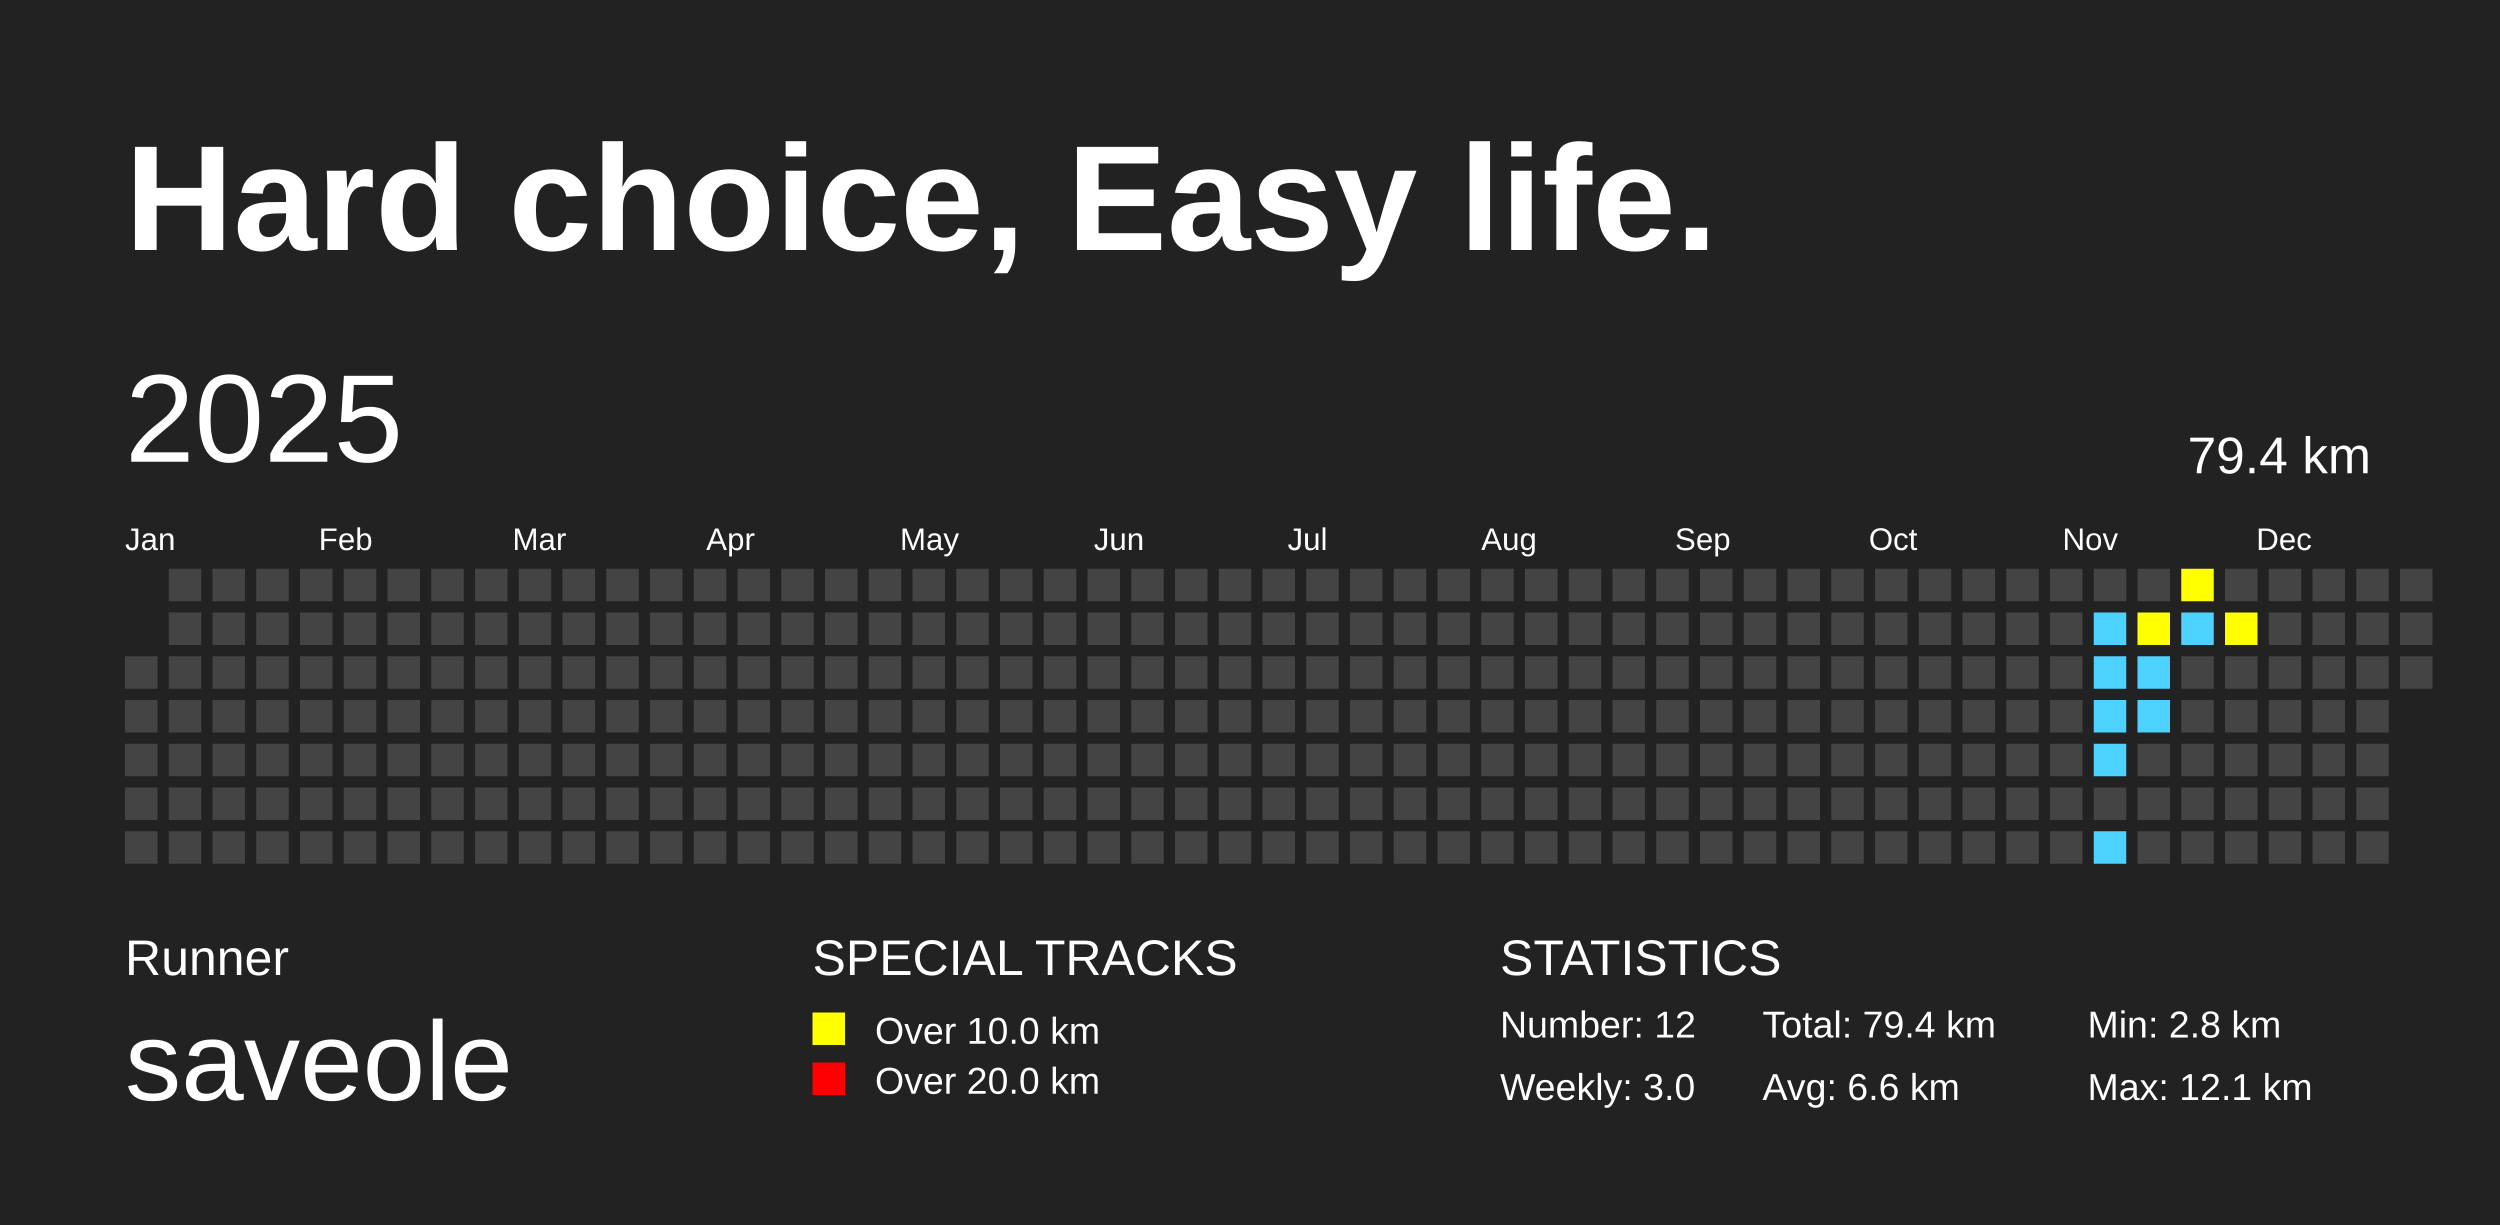
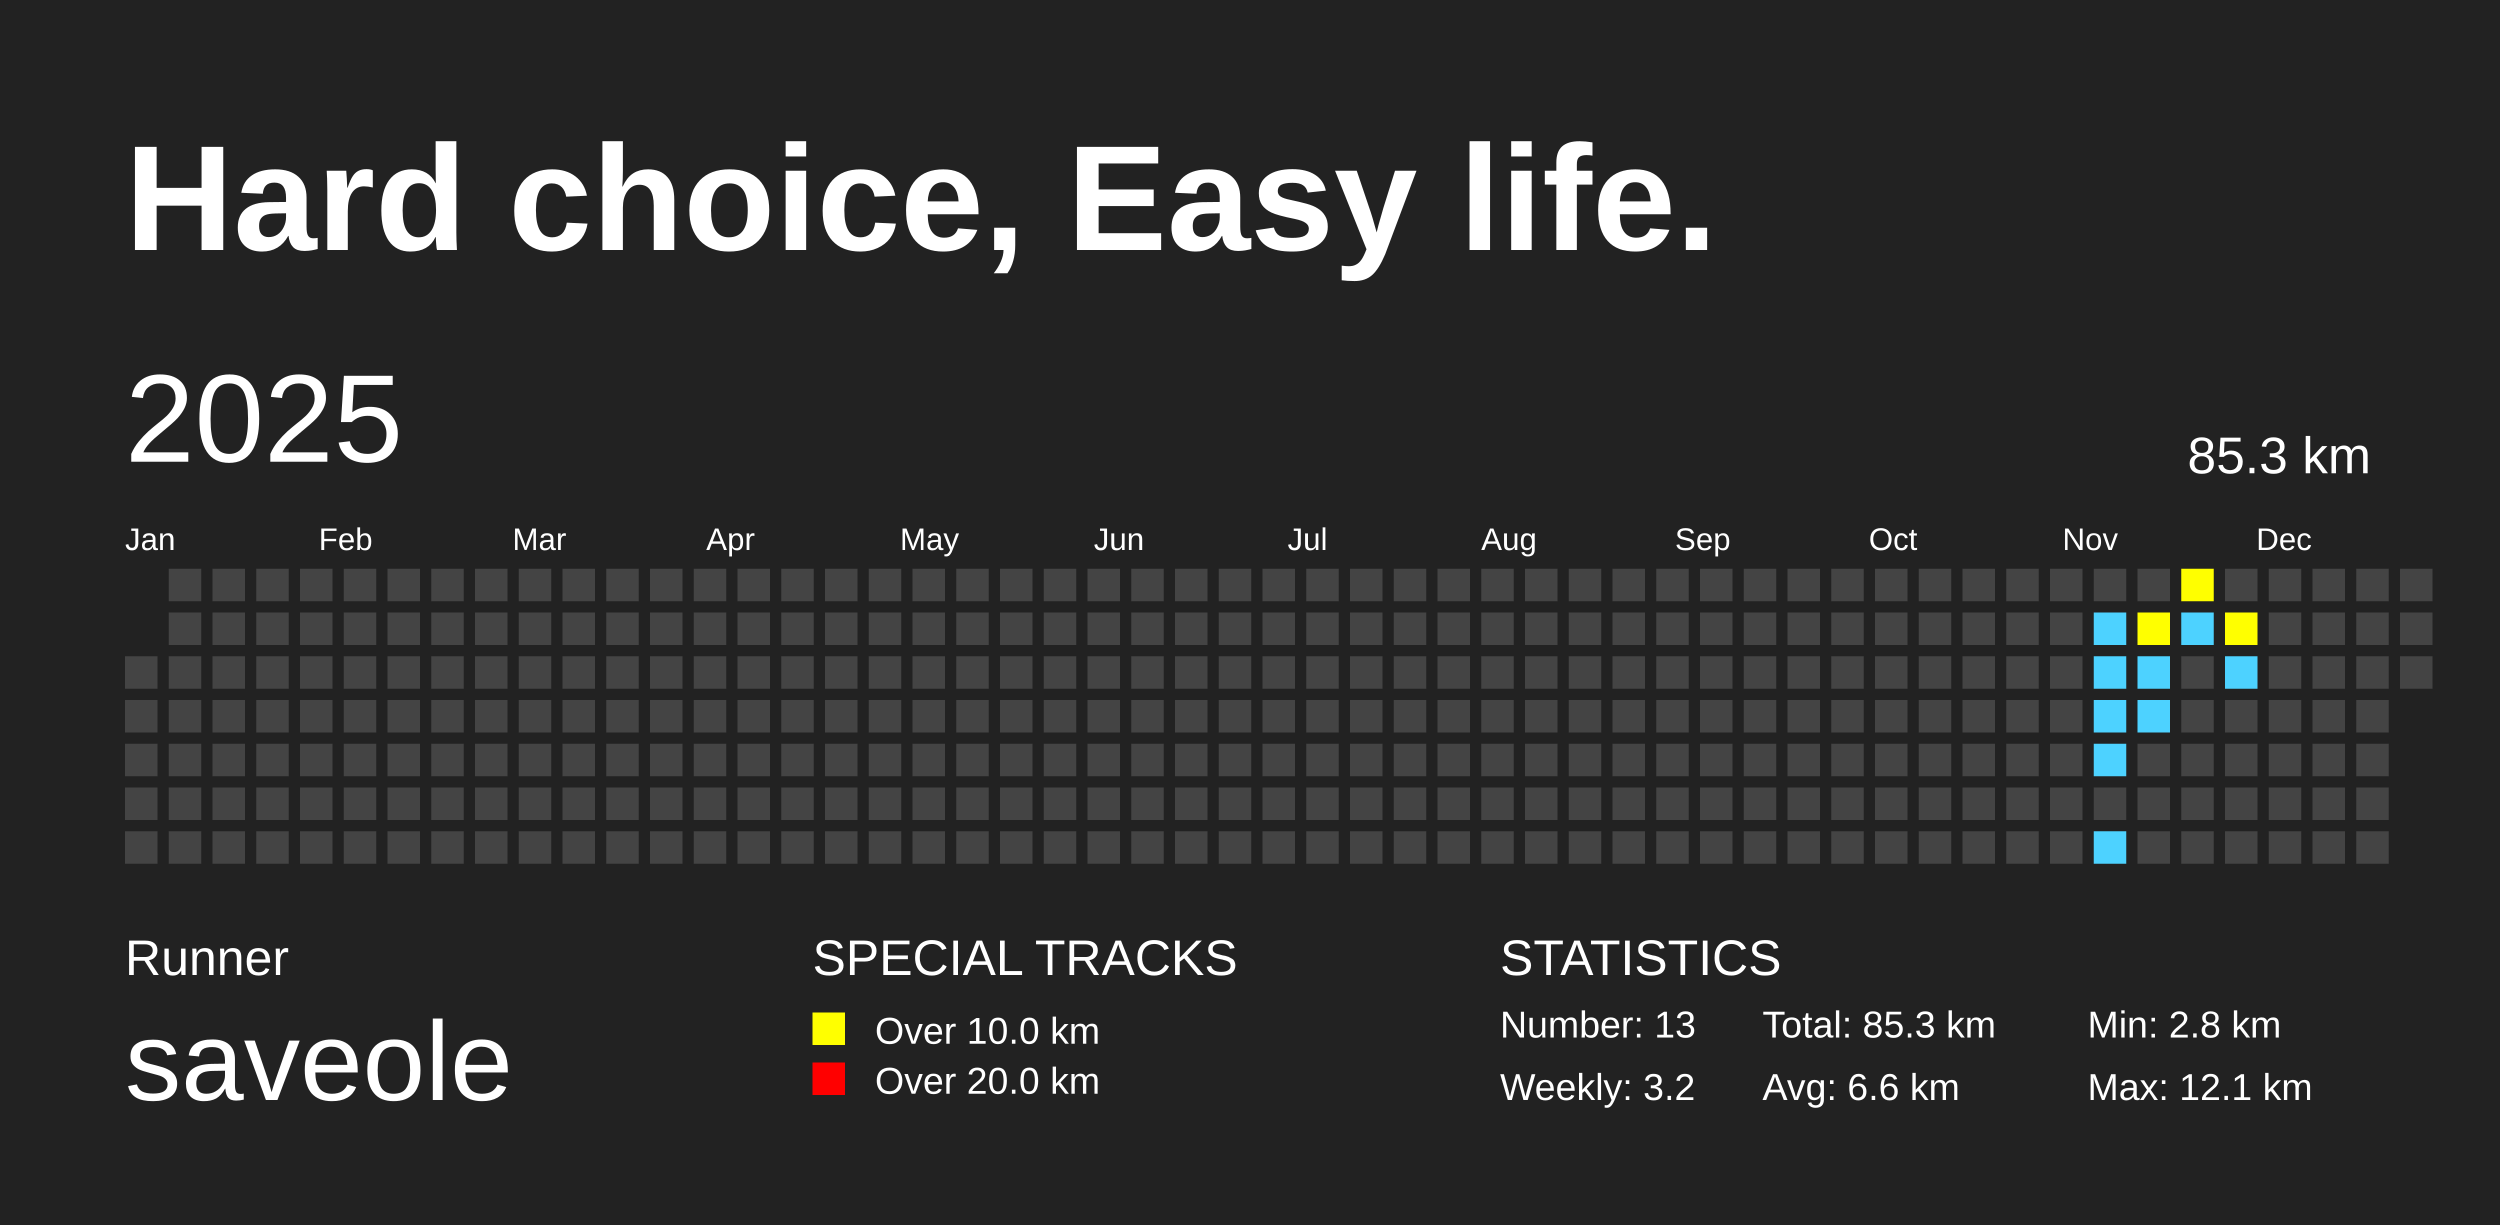
<svg xmlns="http://www.w3.org/2000/svg" baseProfile="full" height="98mm" version="1.1" viewBox="0,0,200,98" width="200mm">
  <defs />
  <rect fill="#222222" height="98" width="200" x="0" y="0" />
  <text fill="#FFFFFF" style="font-size:12px; font-family:Arial; font-weight:bold;" x="10" y="20">Hard choice, Easy life.</text>
  <text fill="#FFFFFF" style="font-size:4px; font-family:Arial" x="10" y="78">Runner</text>
  <text fill="#FFFFFF" style="font-size:9px; font-family:Arial" x="10" y="88">saveole</text>
  <text fill="#FFFFFF" style="font-size:4px; font-family:Arial" x="65" y="78">SPECIAL TRACKS</text>
  <rect fill="yellow" height="2.6" width="2.6" x="65" y="81" />
  <text fill="#FFFFFF" style="font-size:3px; font-family:Arial" x="70" y="83.5">Over 10.0 km</text>
  <rect fill="red" height="2.6" width="2.6" x="65" y="85" />
  <text fill="#FFFFFF" style="font-size:3px; font-family:Arial" x="70" y="87.5">Over 20.0 km</text>
  <text fill="#FFFFFF" style="font-size:4px; font-family:Arial" x="120" y="78">STATISTICS</text>
-   <text fill="#FFFFFF" style="font-size:3px; font-family:Arial" x="120" y="83">Number: 12</text>
-   <text fill="#FFFFFF" style="font-size:3px; font-family:Arial" x="120" y="88">Weekly: 3.0</text>
-   <text fill="#FFFFFF" style="font-size:3px; font-family:Arial" x="141" y="83">Total: 79.4 km</text>
+   <text fill="#FFFFFF" style="font-size:3px; font-family:Arial" x="120" y="83">Number: 13</text>
+   <text fill="#FFFFFF" style="font-size:3px; font-family:Arial" x="120" y="88">Weekly: 3.2</text>
+   <text fill="#FFFFFF" style="font-size:3px; font-family:Arial" x="141" y="83">Total: 85.3 km</text>
  <text fill="#FFFFFF" style="font-size:3px; font-family:Arial" x="141" y="88">Avg: 6.6 km</text>
  <text fill="#FFFFFF" style="font-size:3px; font-family:Arial" x="167" y="83">Min: 2.8 km</text>
  <text fill="#FFFFFF" style="font-size:3px; font-family:Arial" x="167" y="88">Max: 12.1 km</text>
  <text dominant-baseline="hanging" fill="#FFFFFF" style="font-size:10.0px; font-family:Arial;" x="10" y="30">2025</text>
-   <text dominant-baseline="hanging" fill="#FFFFFF" style="font-size:4.125px; font-family:Arial;" x="175" y="35">79.4 km</text>
+   <text dominant-baseline="hanging" fill="#FFFFFF" style="font-size:4.125px; font-family:Arial;" x="175" y="35">85.3 km</text>
  <text fill="#FFFFFF" style="font-size:2.5px; font-family:Arial" x="10.0" y="44">Jan</text>
  <text fill="#FFFFFF" style="font-size:2.5px; font-family:Arial" x="25.5" y="44">Feb</text>
  <text fill="#FFFFFF" style="font-size:2.5px; font-family:Arial" x="41.0" y="44">Mar</text>
  <text fill="#FFFFFF" style="font-size:2.5px; font-family:Arial" x="56.5" y="44">Apr</text>
  <text fill="#FFFFFF" style="font-size:2.5px; font-family:Arial" x="72.0" y="44">May</text>
  <text fill="#FFFFFF" style="font-size:2.5px; font-family:Arial" x="87.5" y="44">Jun</text>
  <text fill="#FFFFFF" style="font-size:2.5px; font-family:Arial" x="103.0" y="44">Jul</text>
  <text fill="#FFFFFF" style="font-size:2.5px; font-family:Arial" x="118.5" y="44">Aug</text>
  <text fill="#FFFFFF" style="font-size:2.5px; font-family:Arial" x="134.0" y="44">Sep</text>
  <text fill="#FFFFFF" style="font-size:2.5px; font-family:Arial" x="149.5" y="44">Oct</text>
  <text fill="#FFFFFF" style="font-size:2.5px; font-family:Arial" x="165.0" y="44">Nov</text>
  <text fill="#FFFFFF" style="font-size:2.5px; font-family:Arial" x="180.5" y="44">Dec</text>
  <rect fill="#444444" height="2.6" width="2.6" x="10.0" y="52.5" />
  <rect fill="#444444" height="2.6" width="2.6" x="10.0" y="56.0" />
  <rect fill="#444444" height="2.6" width="2.6" x="10.0" y="59.5" />
  <rect fill="#444444" height="2.6" width="2.6" x="10.0" y="63.0" />
  <rect fill="#444444" height="2.6" width="2.6" x="10.0" y="66.5" />
  <rect fill="#444444" height="2.6" width="2.6" x="13.5" y="45.5" />
  <rect fill="#444444" height="2.6" width="2.6" x="13.5" y="49.0" />
  <rect fill="#444444" height="2.6" width="2.6" x="13.5" y="52.5" />
  <rect fill="#444444" height="2.6" width="2.6" x="13.5" y="56.0" />
  <rect fill="#444444" height="2.6" width="2.6" x="13.5" y="59.5" />
  <rect fill="#444444" height="2.6" width="2.6" x="13.5" y="63.0" />
  <rect fill="#444444" height="2.6" width="2.6" x="13.5" y="66.5" />
  <rect fill="#444444" height="2.6" width="2.6" x="17.0" y="45.5" />
  <rect fill="#444444" height="2.6" width="2.6" x="17.0" y="49.0" />
  <rect fill="#444444" height="2.6" width="2.6" x="17.0" y="52.5" />
  <rect fill="#444444" height="2.6" width="2.6" x="17.0" y="56.0" />
  <rect fill="#444444" height="2.6" width="2.6" x="17.0" y="59.5" />
  <rect fill="#444444" height="2.6" width="2.6" x="17.0" y="63.0" />
  <rect fill="#444444" height="2.6" width="2.6" x="17.0" y="66.5" />
  <rect fill="#444444" height="2.6" width="2.6" x="20.5" y="45.5" />
  <rect fill="#444444" height="2.6" width="2.6" x="20.5" y="49.0" />
  <rect fill="#444444" height="2.6" width="2.6" x="20.5" y="52.5" />
  <rect fill="#444444" height="2.6" width="2.6" x="20.5" y="56.0" />
  <rect fill="#444444" height="2.6" width="2.6" x="20.5" y="59.5" />
  <rect fill="#444444" height="2.6" width="2.6" x="20.5" y="63.0" />
  <rect fill="#444444" height="2.6" width="2.6" x="20.5" y="66.5" />
  <rect fill="#444444" height="2.6" width="2.6" x="24.0" y="45.5" />
  <rect fill="#444444" height="2.6" width="2.6" x="24.0" y="49.0" />
  <rect fill="#444444" height="2.6" width="2.6" x="24.0" y="52.5" />
  <rect fill="#444444" height="2.6" width="2.6" x="24.0" y="56.0" />
  <rect fill="#444444" height="2.6" width="2.6" x="24.0" y="59.5" />
  <rect fill="#444444" height="2.6" width="2.6" x="24.0" y="63.0" />
  <rect fill="#444444" height="2.6" width="2.6" x="24.0" y="66.5" />
  <rect fill="#444444" height="2.6" width="2.6" x="27.5" y="45.5" />
  <rect fill="#444444" height="2.6" width="2.6" x="27.5" y="49.0" />
  <rect fill="#444444" height="2.6" width="2.6" x="27.5" y="52.5" />
  <rect fill="#444444" height="2.6" width="2.6" x="27.5" y="56.0" />
  <rect fill="#444444" height="2.6" width="2.6" x="27.5" y="59.5" />
  <rect fill="#444444" height="2.6" width="2.6" x="27.5" y="63.0" />
  <rect fill="#444444" height="2.6" width="2.6" x="27.5" y="66.5" />
  <rect fill="#444444" height="2.6" width="2.6" x="31.0" y="45.5" />
  <rect fill="#444444" height="2.6" width="2.6" x="31.0" y="49.0" />
  <rect fill="#444444" height="2.6" width="2.6" x="31.0" y="52.5" />
  <rect fill="#444444" height="2.6" width="2.6" x="31.0" y="56.0" />
  <rect fill="#444444" height="2.6" width="2.6" x="31.0" y="59.5" />
  <rect fill="#444444" height="2.6" width="2.6" x="31.0" y="63.0" />
  <rect fill="#444444" height="2.6" width="2.6" x="31.0" y="66.5" />
  <rect fill="#444444" height="2.6" width="2.6" x="34.5" y="45.5" />
  <rect fill="#444444" height="2.6" width="2.6" x="34.5" y="49.0" />
  <rect fill="#444444" height="2.6" width="2.6" x="34.5" y="52.5" />
  <rect fill="#444444" height="2.6" width="2.6" x="34.5" y="56.0" />
  <rect fill="#444444" height="2.6" width="2.6" x="34.5" y="59.5" />
  <rect fill="#444444" height="2.6" width="2.6" x="34.5" y="63.0" />
  <rect fill="#444444" height="2.6" width="2.6" x="34.5" y="66.5" />
  <rect fill="#444444" height="2.6" width="2.6" x="38.0" y="45.5" />
  <rect fill="#444444" height="2.6" width="2.6" x="38.0" y="49.0" />
  <rect fill="#444444" height="2.6" width="2.6" x="38.0" y="52.5" />
  <rect fill="#444444" height="2.6" width="2.6" x="38.0" y="56.0" />
  <rect fill="#444444" height="2.6" width="2.6" x="38.0" y="59.5" />
  <rect fill="#444444" height="2.6" width="2.6" x="38.0" y="63.0" />
  <rect fill="#444444" height="2.6" width="2.6" x="38.0" y="66.5" />
  <rect fill="#444444" height="2.6" width="2.6" x="41.5" y="45.5" />
  <rect fill="#444444" height="2.6" width="2.6" x="41.5" y="49.0" />
  <rect fill="#444444" height="2.6" width="2.6" x="41.5" y="52.5" />
  <rect fill="#444444" height="2.6" width="2.6" x="41.5" y="56.0" />
  <rect fill="#444444" height="2.6" width="2.6" x="41.5" y="59.5" />
  <rect fill="#444444" height="2.6" width="2.6" x="41.5" y="63.0" />
  <rect fill="#444444" height="2.6" width="2.6" x="41.5" y="66.5" />
  <rect fill="#444444" height="2.6" width="2.6" x="45.0" y="45.5" />
  <rect fill="#444444" height="2.6" width="2.6" x="45.0" y="49.0" />
  <rect fill="#444444" height="2.6" width="2.6" x="45.0" y="52.5" />
  <rect fill="#444444" height="2.6" width="2.6" x="45.0" y="56.0" />
  <rect fill="#444444" height="2.6" width="2.6" x="45.0" y="59.5" />
  <rect fill="#444444" height="2.6" width="2.6" x="45.0" y="63.0" />
  <rect fill="#444444" height="2.6" width="2.6" x="45.0" y="66.5" />
  <rect fill="#444444" height="2.6" width="2.6" x="48.5" y="45.5" />
  <rect fill="#444444" height="2.6" width="2.6" x="48.5" y="49.0" />
  <rect fill="#444444" height="2.6" width="2.6" x="48.5" y="52.5" />
  <rect fill="#444444" height="2.6" width="2.6" x="48.5" y="56.0" />
  <rect fill="#444444" height="2.6" width="2.6" x="48.5" y="59.5" />
  <rect fill="#444444" height="2.6" width="2.6" x="48.5" y="63.0" />
  <rect fill="#444444" height="2.6" width="2.6" x="48.5" y="66.5" />
  <rect fill="#444444" height="2.6" width="2.6" x="52.0" y="45.5" />
  <rect fill="#444444" height="2.6" width="2.6" x="52.0" y="49.0" />
  <rect fill="#444444" height="2.6" width="2.6" x="52.0" y="52.5" />
  <rect fill="#444444" height="2.6" width="2.6" x="52.0" y="56.0" />
  <rect fill="#444444" height="2.6" width="2.6" x="52.0" y="59.5" />
  <rect fill="#444444" height="2.6" width="2.6" x="52.0" y="63.0" />
  <rect fill="#444444" height="2.6" width="2.6" x="52.0" y="66.5" />
  <rect fill="#444444" height="2.6" width="2.6" x="55.5" y="45.5" />
  <rect fill="#444444" height="2.6" width="2.6" x="55.5" y="49.0" />
  <rect fill="#444444" height="2.6" width="2.6" x="55.5" y="52.5" />
  <rect fill="#444444" height="2.6" width="2.6" x="55.5" y="56.0" />
  <rect fill="#444444" height="2.6" width="2.6" x="55.5" y="59.5" />
  <rect fill="#444444" height="2.6" width="2.6" x="55.5" y="63.0" />
  <rect fill="#444444" height="2.6" width="2.6" x="55.5" y="66.5" />
  <rect fill="#444444" height="2.6" width="2.6" x="59.0" y="45.5" />
  <rect fill="#444444" height="2.6" width="2.6" x="59.0" y="49.0" />
  <rect fill="#444444" height="2.6" width="2.6" x="59.0" y="52.5" />
  <rect fill="#444444" height="2.6" width="2.6" x="59.0" y="56.0" />
  <rect fill="#444444" height="2.6" width="2.6" x="59.0" y="59.5" />
  <rect fill="#444444" height="2.6" width="2.6" x="59.0" y="63.0" />
  <rect fill="#444444" height="2.6" width="2.6" x="59.0" y="66.5" />
  <rect fill="#444444" height="2.6" width="2.6" x="62.5" y="45.5" />
  <rect fill="#444444" height="2.6" width="2.6" x="62.5" y="49.0" />
  <rect fill="#444444" height="2.6" width="2.6" x="62.5" y="52.5" />
  <rect fill="#444444" height="2.6" width="2.6" x="62.5" y="56.0" />
  <rect fill="#444444" height="2.6" width="2.6" x="62.5" y="59.5" />
  <rect fill="#444444" height="2.6" width="2.6" x="62.5" y="63.0" />
  <rect fill="#444444" height="2.6" width="2.6" x="62.5" y="66.5" />
  <rect fill="#444444" height="2.6" width="2.6" x="66.0" y="45.5" />
  <rect fill="#444444" height="2.6" width="2.6" x="66.0" y="49.0" />
  <rect fill="#444444" height="2.6" width="2.6" x="66.0" y="52.5" />
  <rect fill="#444444" height="2.6" width="2.6" x="66.0" y="56.0" />
  <rect fill="#444444" height="2.6" width="2.6" x="66.0" y="59.5" />
  <rect fill="#444444" height="2.6" width="2.6" x="66.0" y="63.0" />
  <rect fill="#444444" height="2.6" width="2.6" x="66.0" y="66.5" />
  <rect fill="#444444" height="2.6" width="2.6" x="69.5" y="45.5" />
  <rect fill="#444444" height="2.6" width="2.6" x="69.5" y="49.0" />
  <rect fill="#444444" height="2.6" width="2.6" x="69.5" y="52.5" />
  <rect fill="#444444" height="2.6" width="2.6" x="69.5" y="56.0" />
  <rect fill="#444444" height="2.6" width="2.6" x="69.5" y="59.5" />
  <rect fill="#444444" height="2.6" width="2.6" x="69.5" y="63.0" />
  <rect fill="#444444" height="2.6" width="2.6" x="69.5" y="66.5" />
  <rect fill="#444444" height="2.6" width="2.6" x="73.0" y="45.5" />
  <rect fill="#444444" height="2.6" width="2.6" x="73.0" y="49.0" />
  <rect fill="#444444" height="2.6" width="2.6" x="73.0" y="52.5" />
  <rect fill="#444444" height="2.6" width="2.6" x="73.0" y="56.0" />
  <rect fill="#444444" height="2.6" width="2.6" x="73.0" y="59.5" />
  <rect fill="#444444" height="2.6" width="2.6" x="73.0" y="63.0" />
  <rect fill="#444444" height="2.6" width="2.6" x="73.0" y="66.5" />
  <rect fill="#444444" height="2.6" width="2.6" x="76.5" y="45.5" />
  <rect fill="#444444" height="2.6" width="2.6" x="76.5" y="49.0" />
  <rect fill="#444444" height="2.6" width="2.6" x="76.5" y="52.5" />
  <rect fill="#444444" height="2.6" width="2.6" x="76.5" y="56.0" />
  <rect fill="#444444" height="2.6" width="2.6" x="76.5" y="59.5" />
  <rect fill="#444444" height="2.6" width="2.6" x="76.5" y="63.0" />
  <rect fill="#444444" height="2.6" width="2.6" x="76.5" y="66.5" />
  <rect fill="#444444" height="2.6" width="2.6" x="80.0" y="45.5" />
  <rect fill="#444444" height="2.6" width="2.6" x="80.0" y="49.0" />
  <rect fill="#444444" height="2.6" width="2.6" x="80.0" y="52.5" />
  <rect fill="#444444" height="2.6" width="2.6" x="80.0" y="56.0" />
  <rect fill="#444444" height="2.6" width="2.6" x="80.0" y="59.5" />
  <rect fill="#444444" height="2.6" width="2.6" x="80.0" y="63.0" />
  <rect fill="#444444" height="2.6" width="2.6" x="80.0" y="66.5" />
  <rect fill="#444444" height="2.6" width="2.6" x="83.5" y="45.5" />
  <rect fill="#444444" height="2.6" width="2.6" x="83.5" y="49.0" />
  <rect fill="#444444" height="2.6" width="2.6" x="83.5" y="52.5" />
  <rect fill="#444444" height="2.6" width="2.6" x="83.5" y="56.0" />
  <rect fill="#444444" height="2.6" width="2.6" x="83.5" y="59.5" />
  <rect fill="#444444" height="2.6" width="2.6" x="83.5" y="63.0" />
  <rect fill="#444444" height="2.6" width="2.6" x="83.5" y="66.5" />
  <rect fill="#444444" height="2.6" width="2.6" x="87.0" y="45.5" />
  <rect fill="#444444" height="2.6" width="2.6" x="87.0" y="49.0" />
  <rect fill="#444444" height="2.6" width="2.6" x="87.0" y="52.5" />
  <rect fill="#444444" height="2.6" width="2.6" x="87.0" y="56.0" />
  <rect fill="#444444" height="2.6" width="2.6" x="87.0" y="59.5" />
  <rect fill="#444444" height="2.6" width="2.6" x="87.0" y="63.0" />
  <rect fill="#444444" height="2.6" width="2.6" x="87.0" y="66.5" />
  <rect fill="#444444" height="2.6" width="2.6" x="90.5" y="45.5" />
  <rect fill="#444444" height="2.6" width="2.6" x="90.5" y="49.0" />
  <rect fill="#444444" height="2.6" width="2.6" x="90.5" y="52.5" />
  <rect fill="#444444" height="2.6" width="2.6" x="90.5" y="56.0" />
  <rect fill="#444444" height="2.6" width="2.6" x="90.5" y="59.5" />
  <rect fill="#444444" height="2.6" width="2.6" x="90.5" y="63.0" />
  <rect fill="#444444" height="2.6" width="2.6" x="90.5" y="66.5" />
  <rect fill="#444444" height="2.6" width="2.6" x="94.0" y="45.5" />
  <rect fill="#444444" height="2.6" width="2.6" x="94.0" y="49.0" />
  <rect fill="#444444" height="2.6" width="2.6" x="94.0" y="52.5" />
  <rect fill="#444444" height="2.6" width="2.6" x="94.0" y="56.0" />
  <rect fill="#444444" height="2.6" width="2.6" x="94.0" y="59.5" />
  <rect fill="#444444" height="2.6" width="2.6" x="94.0" y="63.0" />
  <rect fill="#444444" height="2.6" width="2.6" x="94.0" y="66.5" />
  <rect fill="#444444" height="2.6" width="2.6" x="97.5" y="45.5" />
  <rect fill="#444444" height="2.6" width="2.6" x="97.5" y="49.0" />
  <rect fill="#444444" height="2.6" width="2.6" x="97.5" y="52.5" />
  <rect fill="#444444" height="2.6" width="2.6" x="97.5" y="56.0" />
  <rect fill="#444444" height="2.6" width="2.6" x="97.5" y="59.5" />
  <rect fill="#444444" height="2.6" width="2.6" x="97.5" y="63.0" />
  <rect fill="#444444" height="2.6" width="2.6" x="97.5" y="66.5" />
  <rect fill="#444444" height="2.6" width="2.6" x="101.0" y="45.5" />
  <rect fill="#444444" height="2.6" width="2.6" x="101.0" y="49.0" />
  <rect fill="#444444" height="2.6" width="2.6" x="101.0" y="52.5" />
  <rect fill="#444444" height="2.6" width="2.6" x="101.0" y="56.0" />
  <rect fill="#444444" height="2.6" width="2.6" x="101.0" y="59.5" />
  <rect fill="#444444" height="2.6" width="2.6" x="101.0" y="63.0" />
  <rect fill="#444444" height="2.6" width="2.6" x="101.0" y="66.5" />
  <rect fill="#444444" height="2.6" width="2.6" x="104.5" y="45.5" />
  <rect fill="#444444" height="2.6" width="2.6" x="104.5" y="49.0" />
  <rect fill="#444444" height="2.6" width="2.6" x="104.5" y="52.5" />
  <rect fill="#444444" height="2.6" width="2.6" x="104.5" y="56.0" />
  <rect fill="#444444" height="2.6" width="2.6" x="104.5" y="59.5" />
  <rect fill="#444444" height="2.6" width="2.6" x="104.5" y="63.0" />
  <rect fill="#444444" height="2.6" width="2.6" x="104.5" y="66.5" />
  <rect fill="#444444" height="2.6" width="2.6" x="108.0" y="45.5" />
  <rect fill="#444444" height="2.6" width="2.6" x="108.0" y="49.0" />
  <rect fill="#444444" height="2.6" width="2.6" x="108.0" y="52.5" />
  <rect fill="#444444" height="2.6" width="2.6" x="108.0" y="56.0" />
  <rect fill="#444444" height="2.6" width="2.6" x="108.0" y="59.5" />
  <rect fill="#444444" height="2.6" width="2.6" x="108.0" y="63.0" />
  <rect fill="#444444" height="2.6" width="2.6" x="108.0" y="66.5" />
  <rect fill="#444444" height="2.6" width="2.6" x="111.5" y="45.5" />
  <rect fill="#444444" height="2.6" width="2.6" x="111.5" y="49.0" />
  <rect fill="#444444" height="2.6" width="2.6" x="111.5" y="52.5" />
  <rect fill="#444444" height="2.6" width="2.6" x="111.5" y="56.0" />
  <rect fill="#444444" height="2.6" width="2.6" x="111.5" y="59.5" />
  <rect fill="#444444" height="2.6" width="2.6" x="111.5" y="63.0" />
  <rect fill="#444444" height="2.6" width="2.6" x="111.5" y="66.5" />
  <rect fill="#444444" height="2.6" width="2.6" x="115.0" y="45.5" />
  <rect fill="#444444" height="2.6" width="2.6" x="115.0" y="49.0" />
  <rect fill="#444444" height="2.6" width="2.6" x="115.0" y="52.5" />
  <rect fill="#444444" height="2.6" width="2.6" x="115.0" y="56.0" />
  <rect fill="#444444" height="2.6" width="2.6" x="115.0" y="59.5" />
  <rect fill="#444444" height="2.6" width="2.6" x="115.0" y="63.0" />
  <rect fill="#444444" height="2.6" width="2.6" x="115.0" y="66.5" />
  <rect fill="#444444" height="2.6" width="2.6" x="118.5" y="45.5" />
  <rect fill="#444444" height="2.6" width="2.6" x="118.5" y="49.0" />
  <rect fill="#444444" height="2.6" width="2.6" x="118.5" y="52.5" />
  <rect fill="#444444" height="2.6" width="2.6" x="118.5" y="56.0" />
  <rect fill="#444444" height="2.6" width="2.6" x="118.5" y="59.5" />
  <rect fill="#444444" height="2.6" width="2.6" x="118.5" y="63.0" />
  <rect fill="#444444" height="2.6" width="2.6" x="118.5" y="66.5" />
  <rect fill="#444444" height="2.6" width="2.6" x="122.0" y="45.5" />
  <rect fill="#444444" height="2.6" width="2.6" x="122.0" y="49.0" />
  <rect fill="#444444" height="2.6" width="2.6" x="122.0" y="52.5" />
  <rect fill="#444444" height="2.6" width="2.6" x="122.0" y="56.0" />
  <rect fill="#444444" height="2.6" width="2.6" x="122.0" y="59.5" />
  <rect fill="#444444" height="2.6" width="2.6" x="122.0" y="63.0" />
  <rect fill="#444444" height="2.6" width="2.6" x="122.0" y="66.5" />
  <rect fill="#444444" height="2.6" width="2.6" x="125.5" y="45.5" />
  <rect fill="#444444" height="2.6" width="2.6" x="125.5" y="49.0" />
  <rect fill="#444444" height="2.6" width="2.6" x="125.5" y="52.5" />
  <rect fill="#444444" height="2.6" width="2.6" x="125.5" y="56.0" />
  <rect fill="#444444" height="2.6" width="2.6" x="125.5" y="59.5" />
  <rect fill="#444444" height="2.6" width="2.6" x="125.5" y="63.0" />
  <rect fill="#444444" height="2.6" width="2.6" x="125.5" y="66.5" />
  <rect fill="#444444" height="2.6" width="2.6" x="129.0" y="45.5" />
  <rect fill="#444444" height="2.6" width="2.6" x="129.0" y="49.0" />
  <rect fill="#444444" height="2.6" width="2.6" x="129.0" y="52.5" />
  <rect fill="#444444" height="2.6" width="2.6" x="129.0" y="56.0" />
  <rect fill="#444444" height="2.6" width="2.6" x="129.0" y="59.5" />
  <rect fill="#444444" height="2.6" width="2.6" x="129.0" y="63.0" />
  <rect fill="#444444" height="2.6" width="2.6" x="129.0" y="66.5" />
  <rect fill="#444444" height="2.6" width="2.6" x="132.5" y="45.5" />
  <rect fill="#444444" height="2.6" width="2.6" x="132.5" y="49.0" />
  <rect fill="#444444" height="2.6" width="2.6" x="132.5" y="52.5" />
  <rect fill="#444444" height="2.6" width="2.6" x="132.5" y="56.0" />
  <rect fill="#444444" height="2.6" width="2.6" x="132.5" y="59.5" />
  <rect fill="#444444" height="2.6" width="2.6" x="132.5" y="63.0" />
  <rect fill="#444444" height="2.6" width="2.6" x="132.5" y="66.5" />
  <rect fill="#444444" height="2.6" width="2.6" x="136.0" y="45.5" />
  <rect fill="#444444" height="2.6" width="2.6" x="136.0" y="49.0" />
  <rect fill="#444444" height="2.6" width="2.6" x="136.0" y="52.5" />
  <rect fill="#444444" height="2.6" width="2.6" x="136.0" y="56.0" />
  <rect fill="#444444" height="2.6" width="2.6" x="136.0" y="59.5" />
  <rect fill="#444444" height="2.6" width="2.6" x="136.0" y="63.0" />
  <rect fill="#444444" height="2.6" width="2.6" x="136.0" y="66.5" />
  <rect fill="#444444" height="2.6" width="2.6" x="139.5" y="45.5" />
  <rect fill="#444444" height="2.6" width="2.6" x="139.5" y="49.0" />
  <rect fill="#444444" height="2.6" width="2.6" x="139.5" y="52.5" />
  <rect fill="#444444" height="2.6" width="2.6" x="139.5" y="56.0" />
  <rect fill="#444444" height="2.6" width="2.6" x="139.5" y="59.5" />
  <rect fill="#444444" height="2.6" width="2.6" x="139.5" y="63.0" />
  <rect fill="#444444" height="2.6" width="2.6" x="139.5" y="66.5" />
  <rect fill="#444444" height="2.6" width="2.6" x="143.0" y="45.5" />
  <rect fill="#444444" height="2.6" width="2.6" x="143.0" y="49.0" />
  <rect fill="#444444" height="2.6" width="2.6" x="143.0" y="52.5" />
  <rect fill="#444444" height="2.6" width="2.6" x="143.0" y="56.0" />
  <rect fill="#444444" height="2.6" width="2.6" x="143.0" y="59.5" />
  <rect fill="#444444" height="2.6" width="2.6" x="143.0" y="63.0" />
  <rect fill="#444444" height="2.6" width="2.6" x="143.0" y="66.5" />
  <rect fill="#444444" height="2.6" width="2.6" x="146.5" y="45.5" />
  <rect fill="#444444" height="2.6" width="2.6" x="146.5" y="49.0" />
  <rect fill="#444444" height="2.6" width="2.6" x="146.5" y="52.5" />
  <rect fill="#444444" height="2.6" width="2.6" x="146.5" y="56.0" />
  <rect fill="#444444" height="2.6" width="2.6" x="146.5" y="59.5" />
  <rect fill="#444444" height="2.6" width="2.6" x="146.5" y="63.0" />
  <rect fill="#444444" height="2.6" width="2.6" x="146.5" y="66.5" />
  <rect fill="#444444" height="2.6" width="2.6" x="150.0" y="45.5" />
  <rect fill="#444444" height="2.6" width="2.6" x="150.0" y="49.0" />
  <rect fill="#444444" height="2.6" width="2.6" x="150.0" y="52.5" />
  <rect fill="#444444" height="2.6" width="2.6" x="150.0" y="56.0" />
  <rect fill="#444444" height="2.6" width="2.6" x="150.0" y="59.5" />
  <rect fill="#444444" height="2.6" width="2.6" x="150.0" y="63.0" />
  <rect fill="#444444" height="2.6" width="2.6" x="150.0" y="66.5" />
  <rect fill="#444444" height="2.6" width="2.6" x="153.5" y="45.5" />
  <rect fill="#444444" height="2.6" width="2.6" x="153.5" y="49.0" />
  <rect fill="#444444" height="2.6" width="2.6" x="153.5" y="52.5" />
  <rect fill="#444444" height="2.6" width="2.6" x="153.5" y="56.0" />
  <rect fill="#444444" height="2.6" width="2.6" x="153.5" y="59.5" />
  <rect fill="#444444" height="2.6" width="2.6" x="153.5" y="63.0" />
  <rect fill="#444444" height="2.6" width="2.6" x="153.5" y="66.5" />
  <rect fill="#444444" height="2.6" width="2.6" x="157.0" y="45.5" />
  <rect fill="#444444" height="2.6" width="2.6" x="157.0" y="49.0" />
  <rect fill="#444444" height="2.6" width="2.6" x="157.0" y="52.5" />
  <rect fill="#444444" height="2.6" width="2.6" x="157.0" y="56.0" />
  <rect fill="#444444" height="2.6" width="2.6" x="157.0" y="59.5" />
  <rect fill="#444444" height="2.6" width="2.6" x="157.0" y="63.0" />
  <rect fill="#444444" height="2.6" width="2.6" x="157.0" y="66.5" />
  <rect fill="#444444" height="2.6" width="2.6" x="160.5" y="45.5" />
  <rect fill="#444444" height="2.6" width="2.6" x="160.5" y="49.0" />
  <rect fill="#444444" height="2.6" width="2.6" x="160.5" y="52.5" />
  <rect fill="#444444" height="2.6" width="2.6" x="160.5" y="56.0" />
  <rect fill="#444444" height="2.6" width="2.6" x="160.5" y="59.5" />
  <rect fill="#444444" height="2.6" width="2.6" x="160.5" y="63.0" />
  <rect fill="#444444" height="2.6" width="2.6" x="160.5" y="66.5" />
  <rect fill="#444444" height="2.6" width="2.6" x="164.0" y="45.5" />
  <rect fill="#444444" height="2.6" width="2.6" x="164.0" y="49.0" />
  <rect fill="#444444" height="2.6" width="2.6" x="164.0" y="52.5" />
  <rect fill="#444444" height="2.6" width="2.6" x="164.0" y="56.0" />
  <rect fill="#444444" height="2.6" width="2.6" x="164.0" y="59.5" />
  <rect fill="#444444" height="2.6" width="2.6" x="164.0" y="63.0" />
  <rect fill="#444444" height="2.6" width="2.6" x="164.0" y="66.5" />
  <rect fill="#444444" height="2.6" width="2.6" x="167.5" y="45.5" />
  <rect fill="#4DD2FF" height="2.6" width="2.6" x="167.5" y="49.0" />
  <rect fill="#4DD2FF" height="2.6" width="2.6" x="167.5" y="52.5" />
  <rect fill="#4DD2FF" height="2.6" width="2.6" x="167.5" y="56.0" />
  <rect fill="#4DD2FF" height="2.6" width="2.6" x="167.5" y="59.5" />
  <rect fill="#444444" height="2.6" width="2.6" x="167.5" y="63.0" />
  <rect fill="#4DD2FF" height="2.6" width="2.6" x="167.5" y="66.5" />
  <rect fill="#444444" height="2.6" width="2.6" x="171.0" y="45.5" />
  <rect fill="yellow" height="2.6" width="2.6" x="171.0" y="49.0" />
  <rect fill="#4DD2FF" height="2.6" width="2.6" x="171.0" y="52.5" />
  <rect fill="#4DD2FF" height="2.6" width="2.6" x="171.0" y="56.0" />
  <rect fill="#444444" height="2.6" width="2.6" x="171.0" y="59.5" />
  <rect fill="#444444" height="2.6" width="2.6" x="171.0" y="63.0" />
  <rect fill="#444444" height="2.6" width="2.6" x="171.0" y="66.5" />
  <rect fill="yellow" height="2.6" width="2.6" x="174.5" y="45.5" />
  <rect fill="#4DD2FF" height="2.6" width="2.6" x="174.5" y="49.0" />
  <rect fill="#444444" height="2.6" width="2.6" x="174.5" y="52.5" />
  <rect fill="#444444" height="2.6" width="2.6" x="174.5" y="56.0" />
  <rect fill="#444444" height="2.6" width="2.6" x="174.5" y="59.5" />
  <rect fill="#444444" height="2.6" width="2.6" x="174.5" y="63.0" />
  <rect fill="#444444" height="2.6" width="2.6" x="174.5" y="66.5" />
  <rect fill="#444444" height="2.6" width="2.6" x="178.0" y="45.5" />
  <rect fill="yellow" height="2.6" width="2.6" x="178.0" y="49.0" />
-   <rect fill="#444444" height="2.6" width="2.6" x="178.0" y="52.5" />
+   <rect fill="#4DD2FF" height="2.6" width="2.6" x="178.0" y="52.5" />
  <rect fill="#444444" height="2.6" width="2.6" x="178.0" y="56.0" />
  <rect fill="#444444" height="2.6" width="2.6" x="178.0" y="59.5" />
  <rect fill="#444444" height="2.6" width="2.6" x="178.0" y="63.0" />
  <rect fill="#444444" height="2.6" width="2.6" x="178.0" y="66.5" />
  <rect fill="#444444" height="2.6" width="2.6" x="181.5" y="45.5" />
  <rect fill="#444444" height="2.6" width="2.6" x="181.5" y="49.0" />
  <rect fill="#444444" height="2.6" width="2.6" x="181.5" y="52.5" />
  <rect fill="#444444" height="2.6" width="2.6" x="181.5" y="56.0" />
  <rect fill="#444444" height="2.6" width="2.6" x="181.5" y="59.5" />
  <rect fill="#444444" height="2.6" width="2.6" x="181.5" y="63.0" />
  <rect fill="#444444" height="2.6" width="2.6" x="181.5" y="66.5" />
  <rect fill="#444444" height="2.6" width="2.6" x="185.0" y="45.5" />
  <rect fill="#444444" height="2.6" width="2.6" x="185.0" y="49.0" />
  <rect fill="#444444" height="2.6" width="2.6" x="185.0" y="52.5" />
  <rect fill="#444444" height="2.6" width="2.6" x="185.0" y="56.0" />
  <rect fill="#444444" height="2.6" width="2.6" x="185.0" y="59.5" />
  <rect fill="#444444" height="2.6" width="2.6" x="185.0" y="63.0" />
  <rect fill="#444444" height="2.6" width="2.6" x="185.0" y="66.5" />
  <rect fill="#444444" height="2.6" width="2.6" x="188.5" y="45.5" />
  <rect fill="#444444" height="2.6" width="2.6" x="188.5" y="49.0" />
  <rect fill="#444444" height="2.6" width="2.6" x="188.5" y="52.5" />
  <rect fill="#444444" height="2.6" width="2.6" x="188.5" y="56.0" />
  <rect fill="#444444" height="2.6" width="2.6" x="188.5" y="59.5" />
  <rect fill="#444444" height="2.6" width="2.6" x="188.5" y="63.0" />
  <rect fill="#444444" height="2.6" width="2.6" x="188.5" y="66.5" />
  <rect fill="#444444" height="2.6" width="2.6" x="192.0" y="45.5" />
  <rect fill="#444444" height="2.6" width="2.6" x="192.0" y="49.0" />
  <rect fill="#444444" height="2.6" width="2.6" x="192.0" y="52.5" />
</svg>
